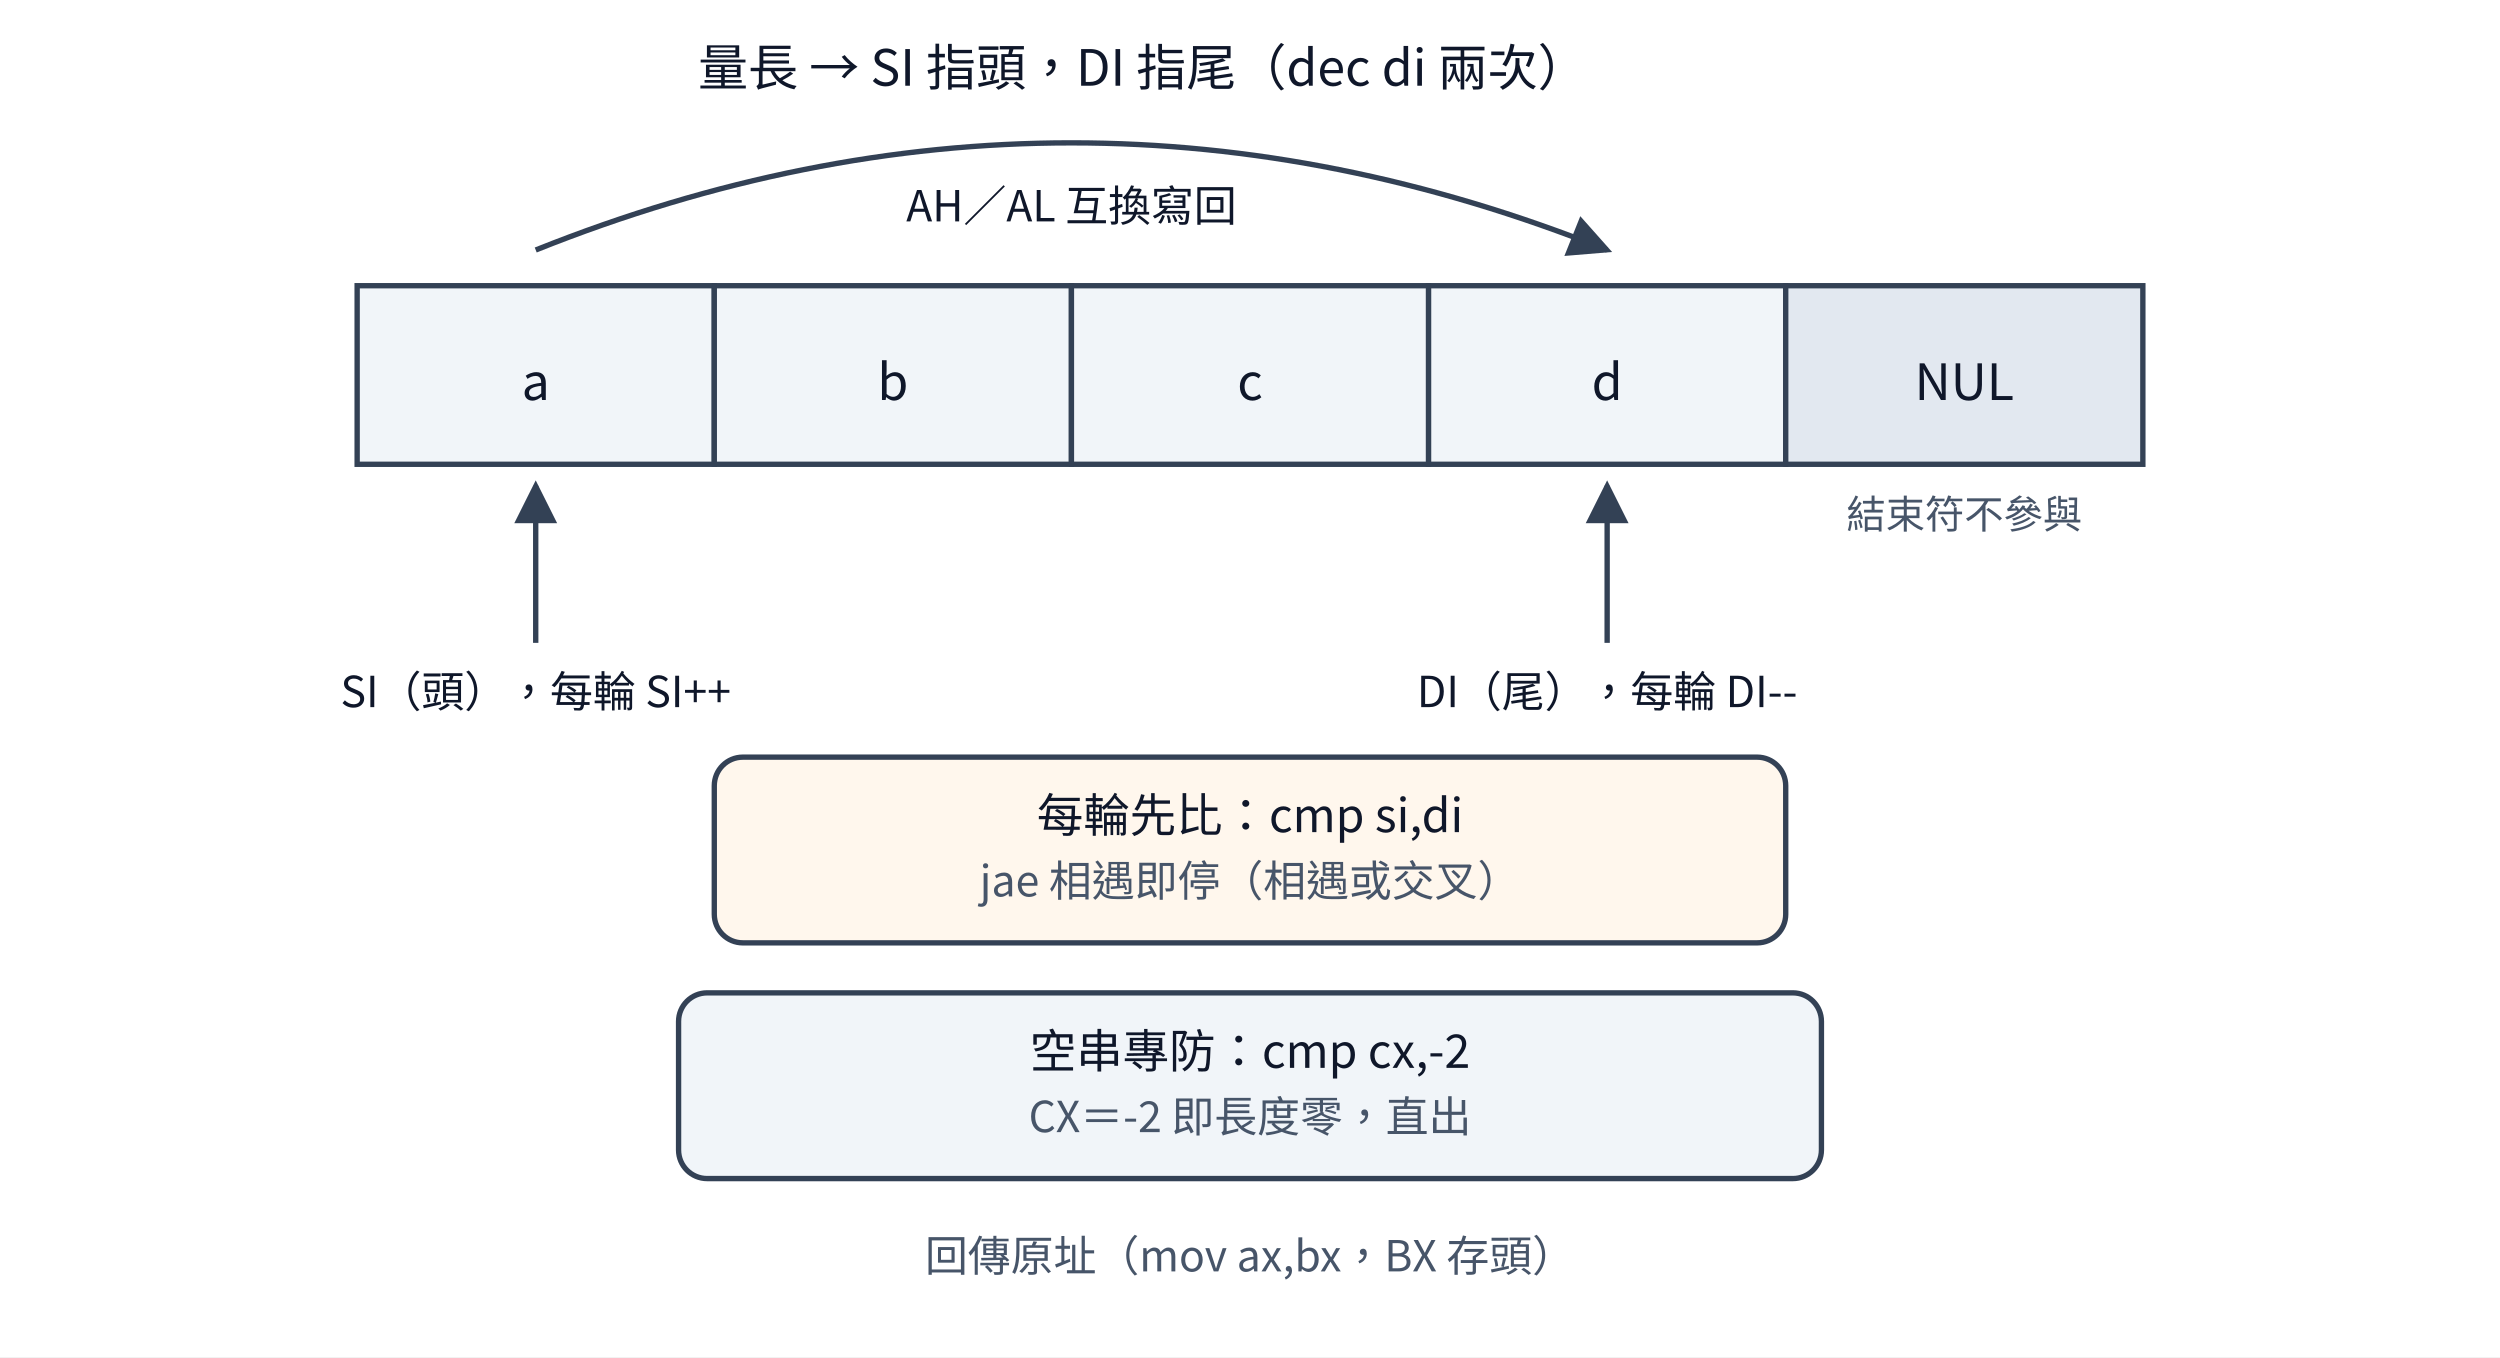
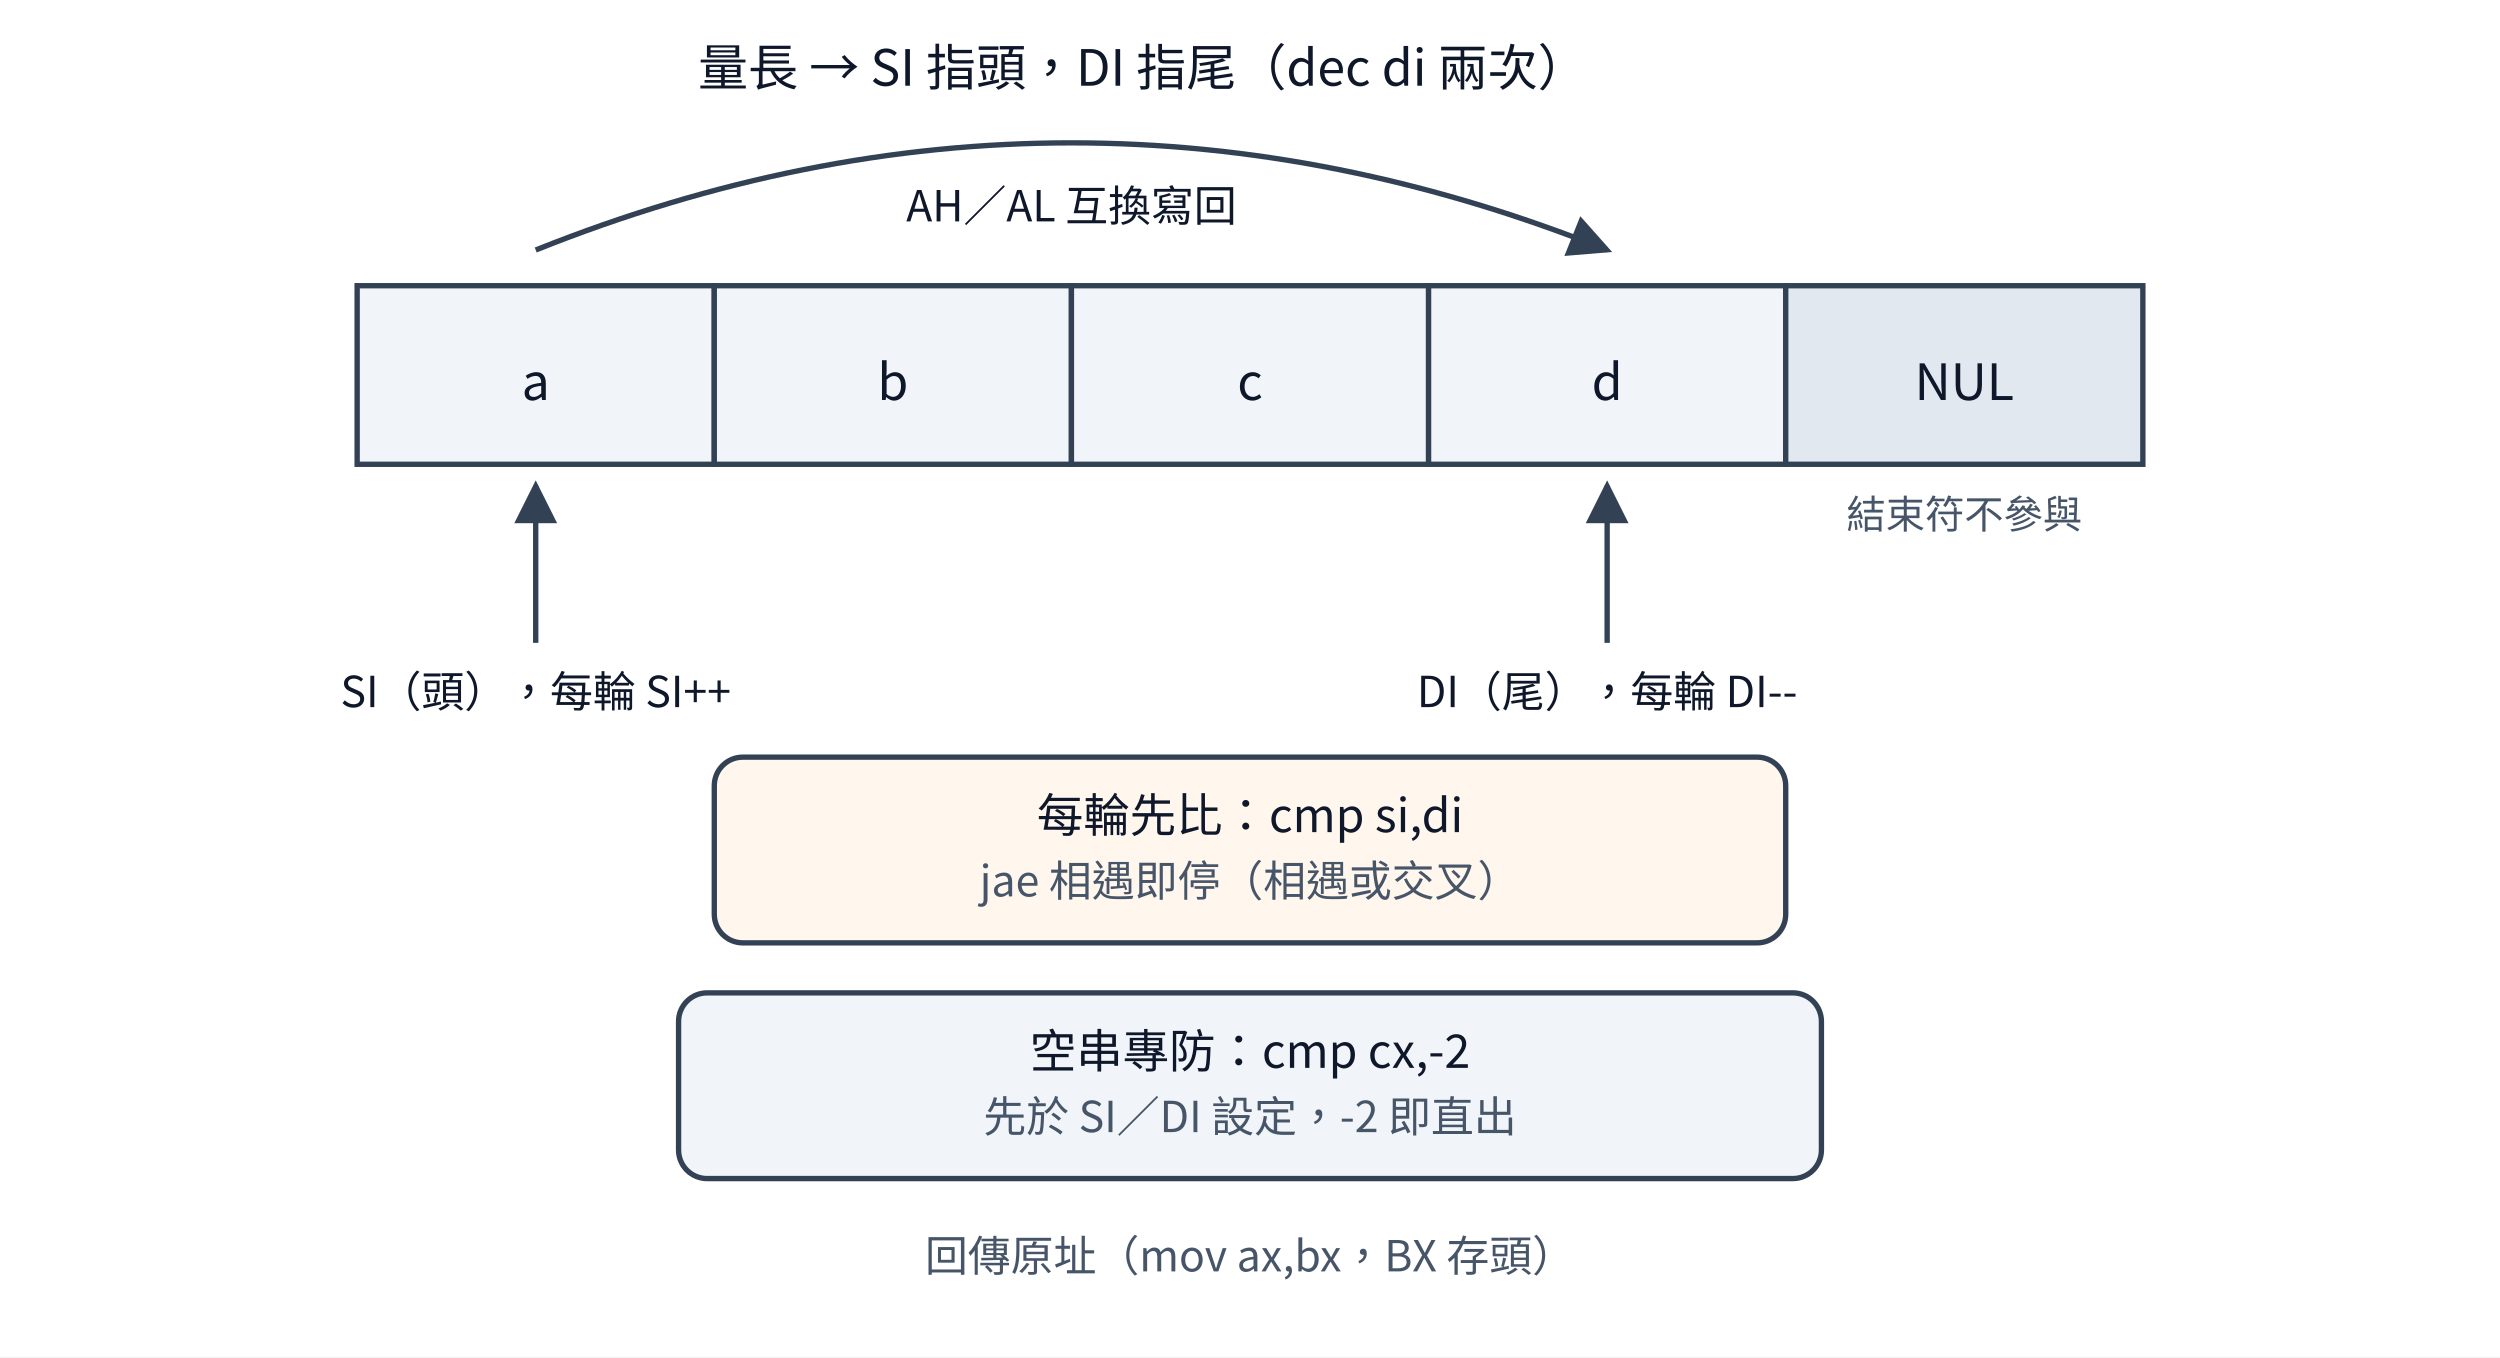
<svg xmlns="http://www.w3.org/2000/svg" width="700" height="380" viewBox="0 0 700 380" font-family="'Noto Sans CJK TC','PingFang TC','Microsoft JhengHei',sans-serif">
  <rect x="0" y="0" width="700" height="380" fill="#ffffff" />
  <defs>
    <marker id="ar" markerWidth="8" markerHeight="8" refX="7" refY="4" orient="auto">
      <path d="M0,0 L8,4 L0,8 Z" fill="#334155" />
    </marker>
  </defs>
  <g font-size="14" fill="#0f172a" text-anchor="middle">
    <text x="320" y="24">量長 → SI 指頭，DI 指尾（dec di 兩次）</text>
    <rect x="100" y="80" width="100" height="50" fill="#f1f5f9" stroke="#334155" stroke-width="1.5" />
    <text x="150" y="112">a</text>
    <rect x="200" y="80" width="100" height="50" fill="#f1f5f9" stroke="#334155" stroke-width="1.5" />
    <text x="250" y="112">b</text>
    <rect x="300" y="80" width="100" height="50" fill="#f1f5f9" stroke="#334155" stroke-width="1.5" />
    <text x="350" y="112">c</text>
    <rect x="400" y="80" width="100" height="50" fill="#f1f5f9" stroke="#334155" stroke-width="1.5" />
    <text x="450" y="112">d</text>
    <rect x="500" y="80" width="100" height="50" fill="#e2e8f0" stroke="#334155" stroke-width="1.5" />
    <text x="550" y="112">NUL</text>
    <text x="550" y="148" font-size="11" fill="#475569">結束符不參與</text>
    <path d="M 150,70 Q 300,10 450,70" fill="none" stroke="#334155" stroke-width="1.5" marker-end="url(#ar)" />
    <text x="300" y="62" font-size="12">AH／AL 互換寫回</text>
    <line x1="150" y1="180" x2="150" y2="136" stroke="#334155" stroke-width="1.5" marker-end="url(#ar)" />
    <text x="150" y="198" font-size="12">SI（頭），每輪 SI++</text>
    <line x1="450" y1="180" x2="450" y2="136" stroke="#334155" stroke-width="1.5" marker-end="url(#ar)" />
    <text x="450" y="198" font-size="12">DI（尾），每輪 DI--</text>
    <rect x="200" y="212" width="300" height="52" rx="8" fill="#fff7ed" stroke="#334155" stroke-width="1.5" />
    <text x="350" y="233" font-size="13">每輪先比：cmp si,di</text>
    <text x="350" y="251" font-size="12" fill="#475569">jae 相遇即停（相遇或交叉）</text>
    <rect x="190" y="278" width="320" height="52" rx="8" fill="#f1f5f9" stroke="#334155" stroke-width="1.5" />
    <text x="350" y="299" font-size="13">空串專防：cmp cx,-2</text>
-     <text x="350" y="317" font-size="12" fill="#475569">CX＝-2 即長度零，直出</text>
+     <text x="350" y="317" font-size="12" fill="#475569">先於 SI／DI 設定，-2 即直出</text>
    <text x="350" y="356" font-size="12" fill="#475569">回傳原址（mov ax,bx，BX 存頭）</text>
  </g>
</svg>
